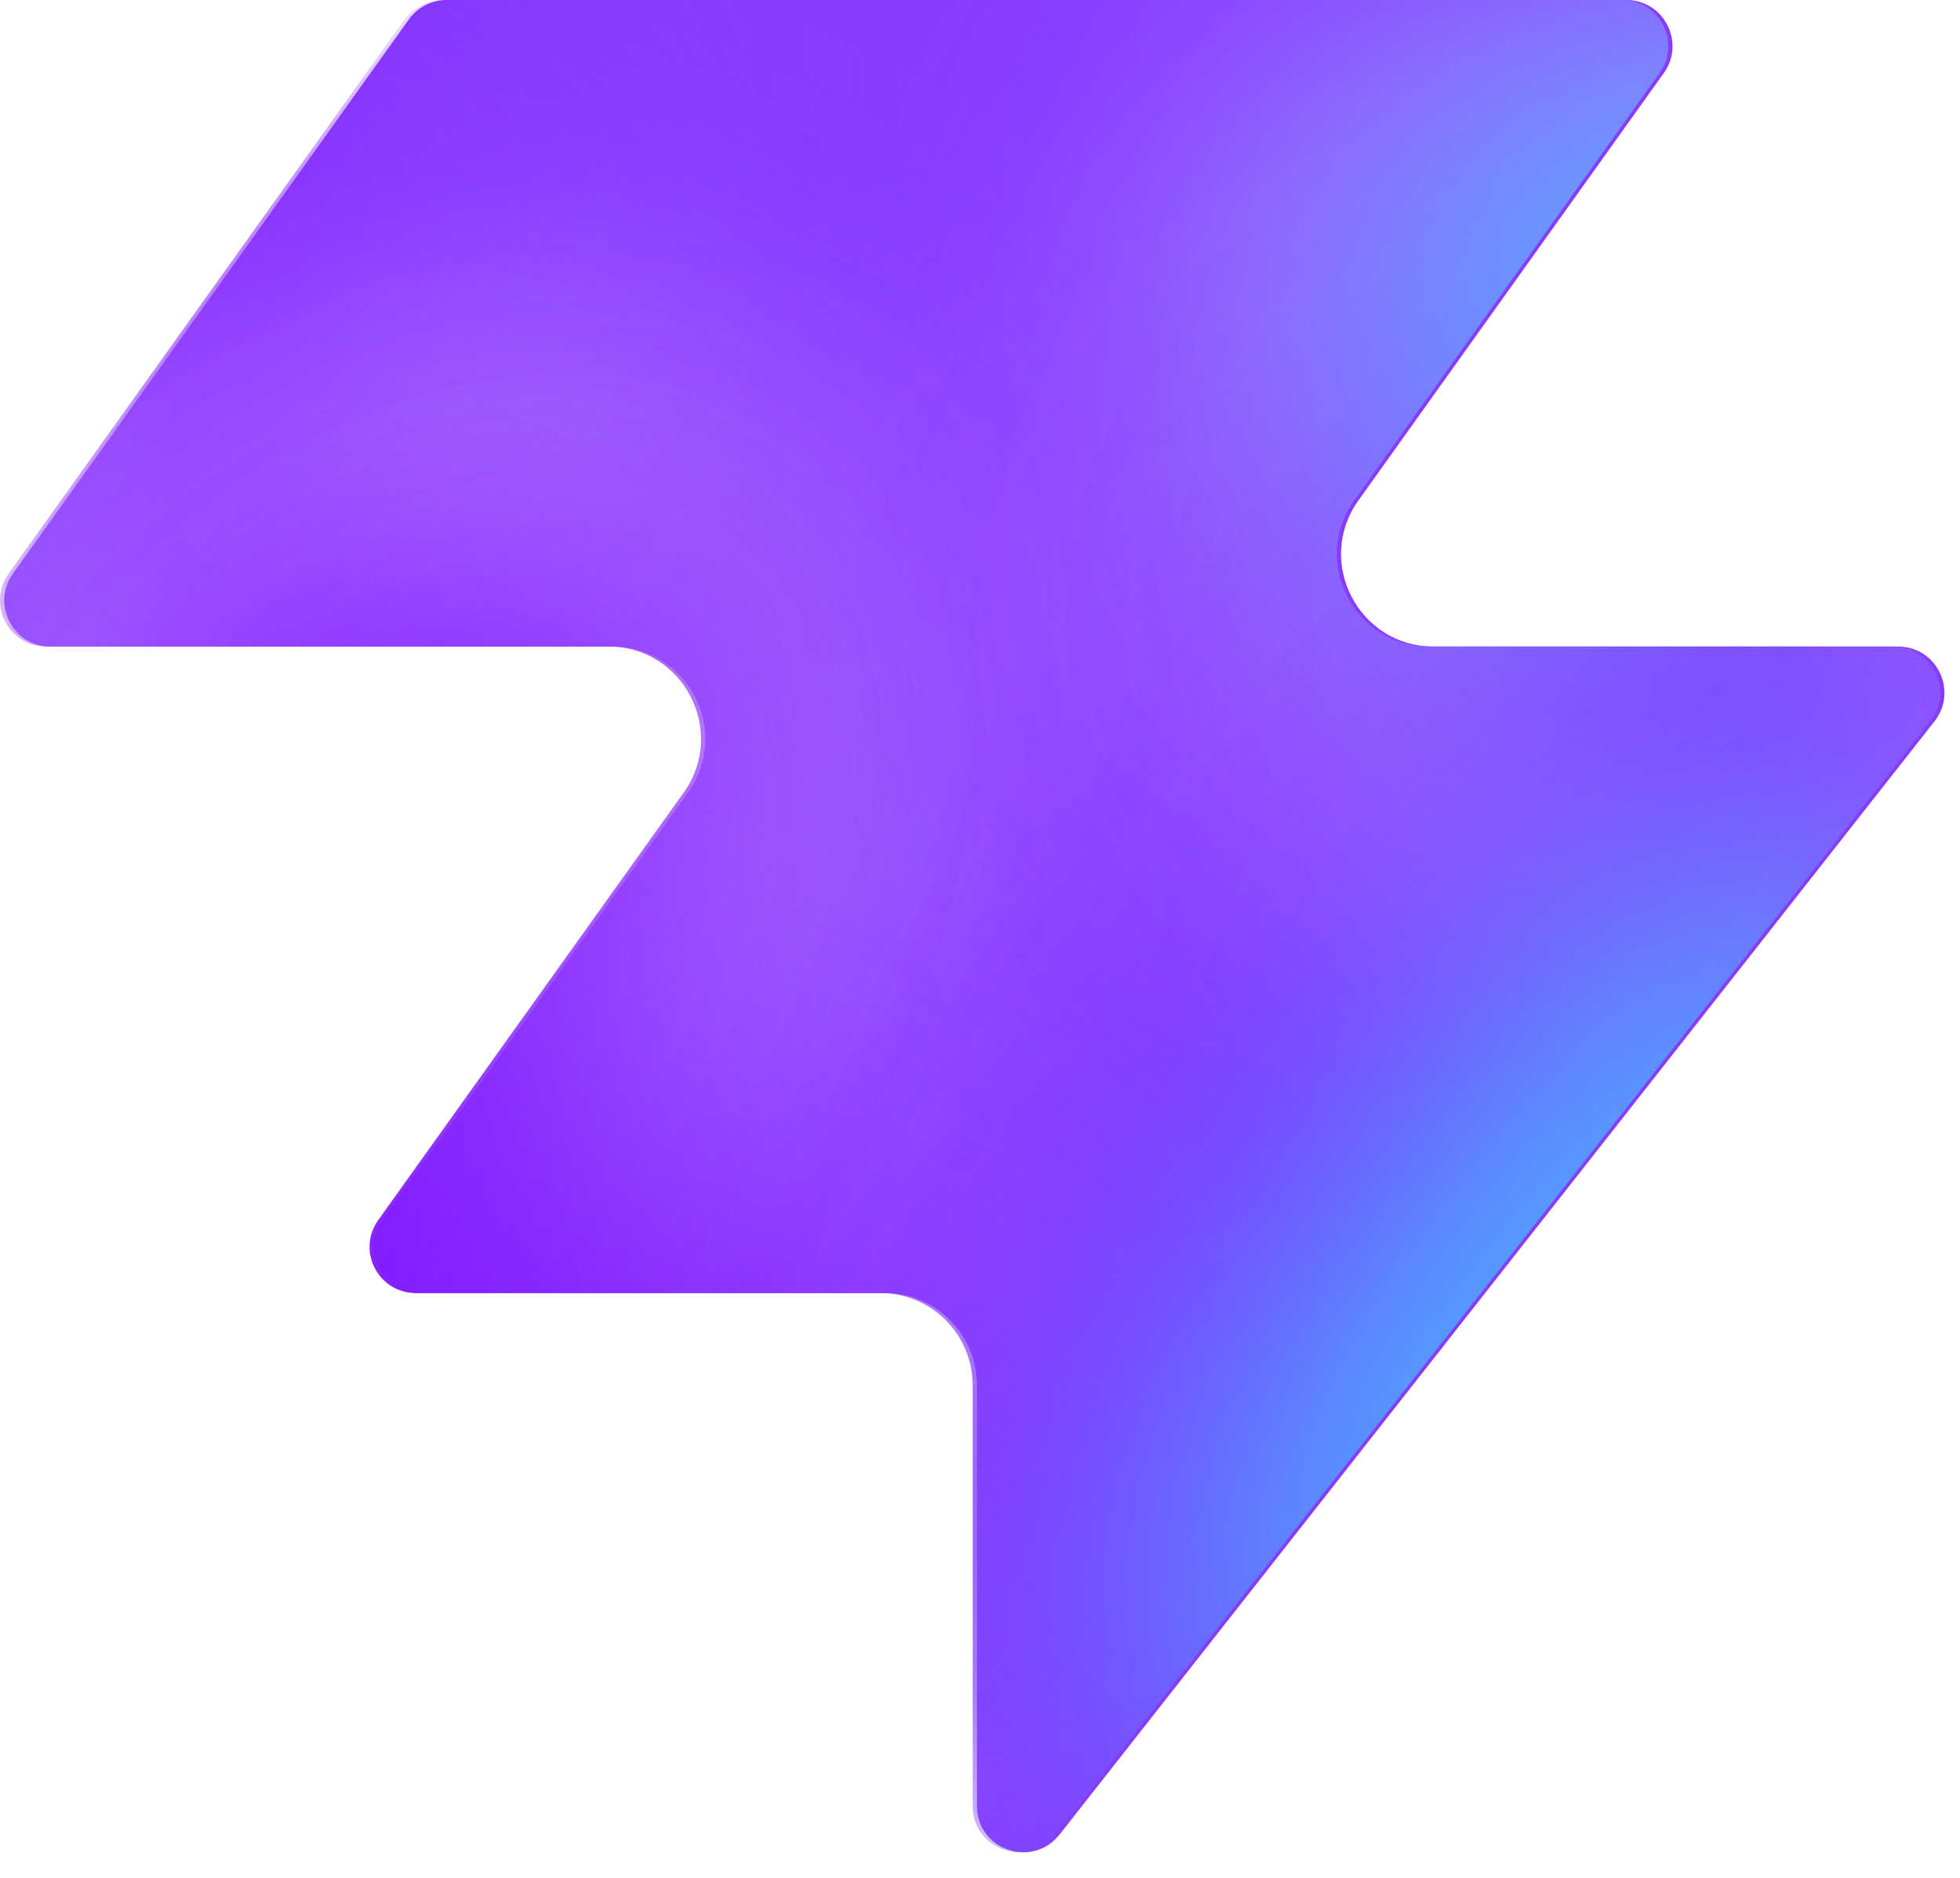
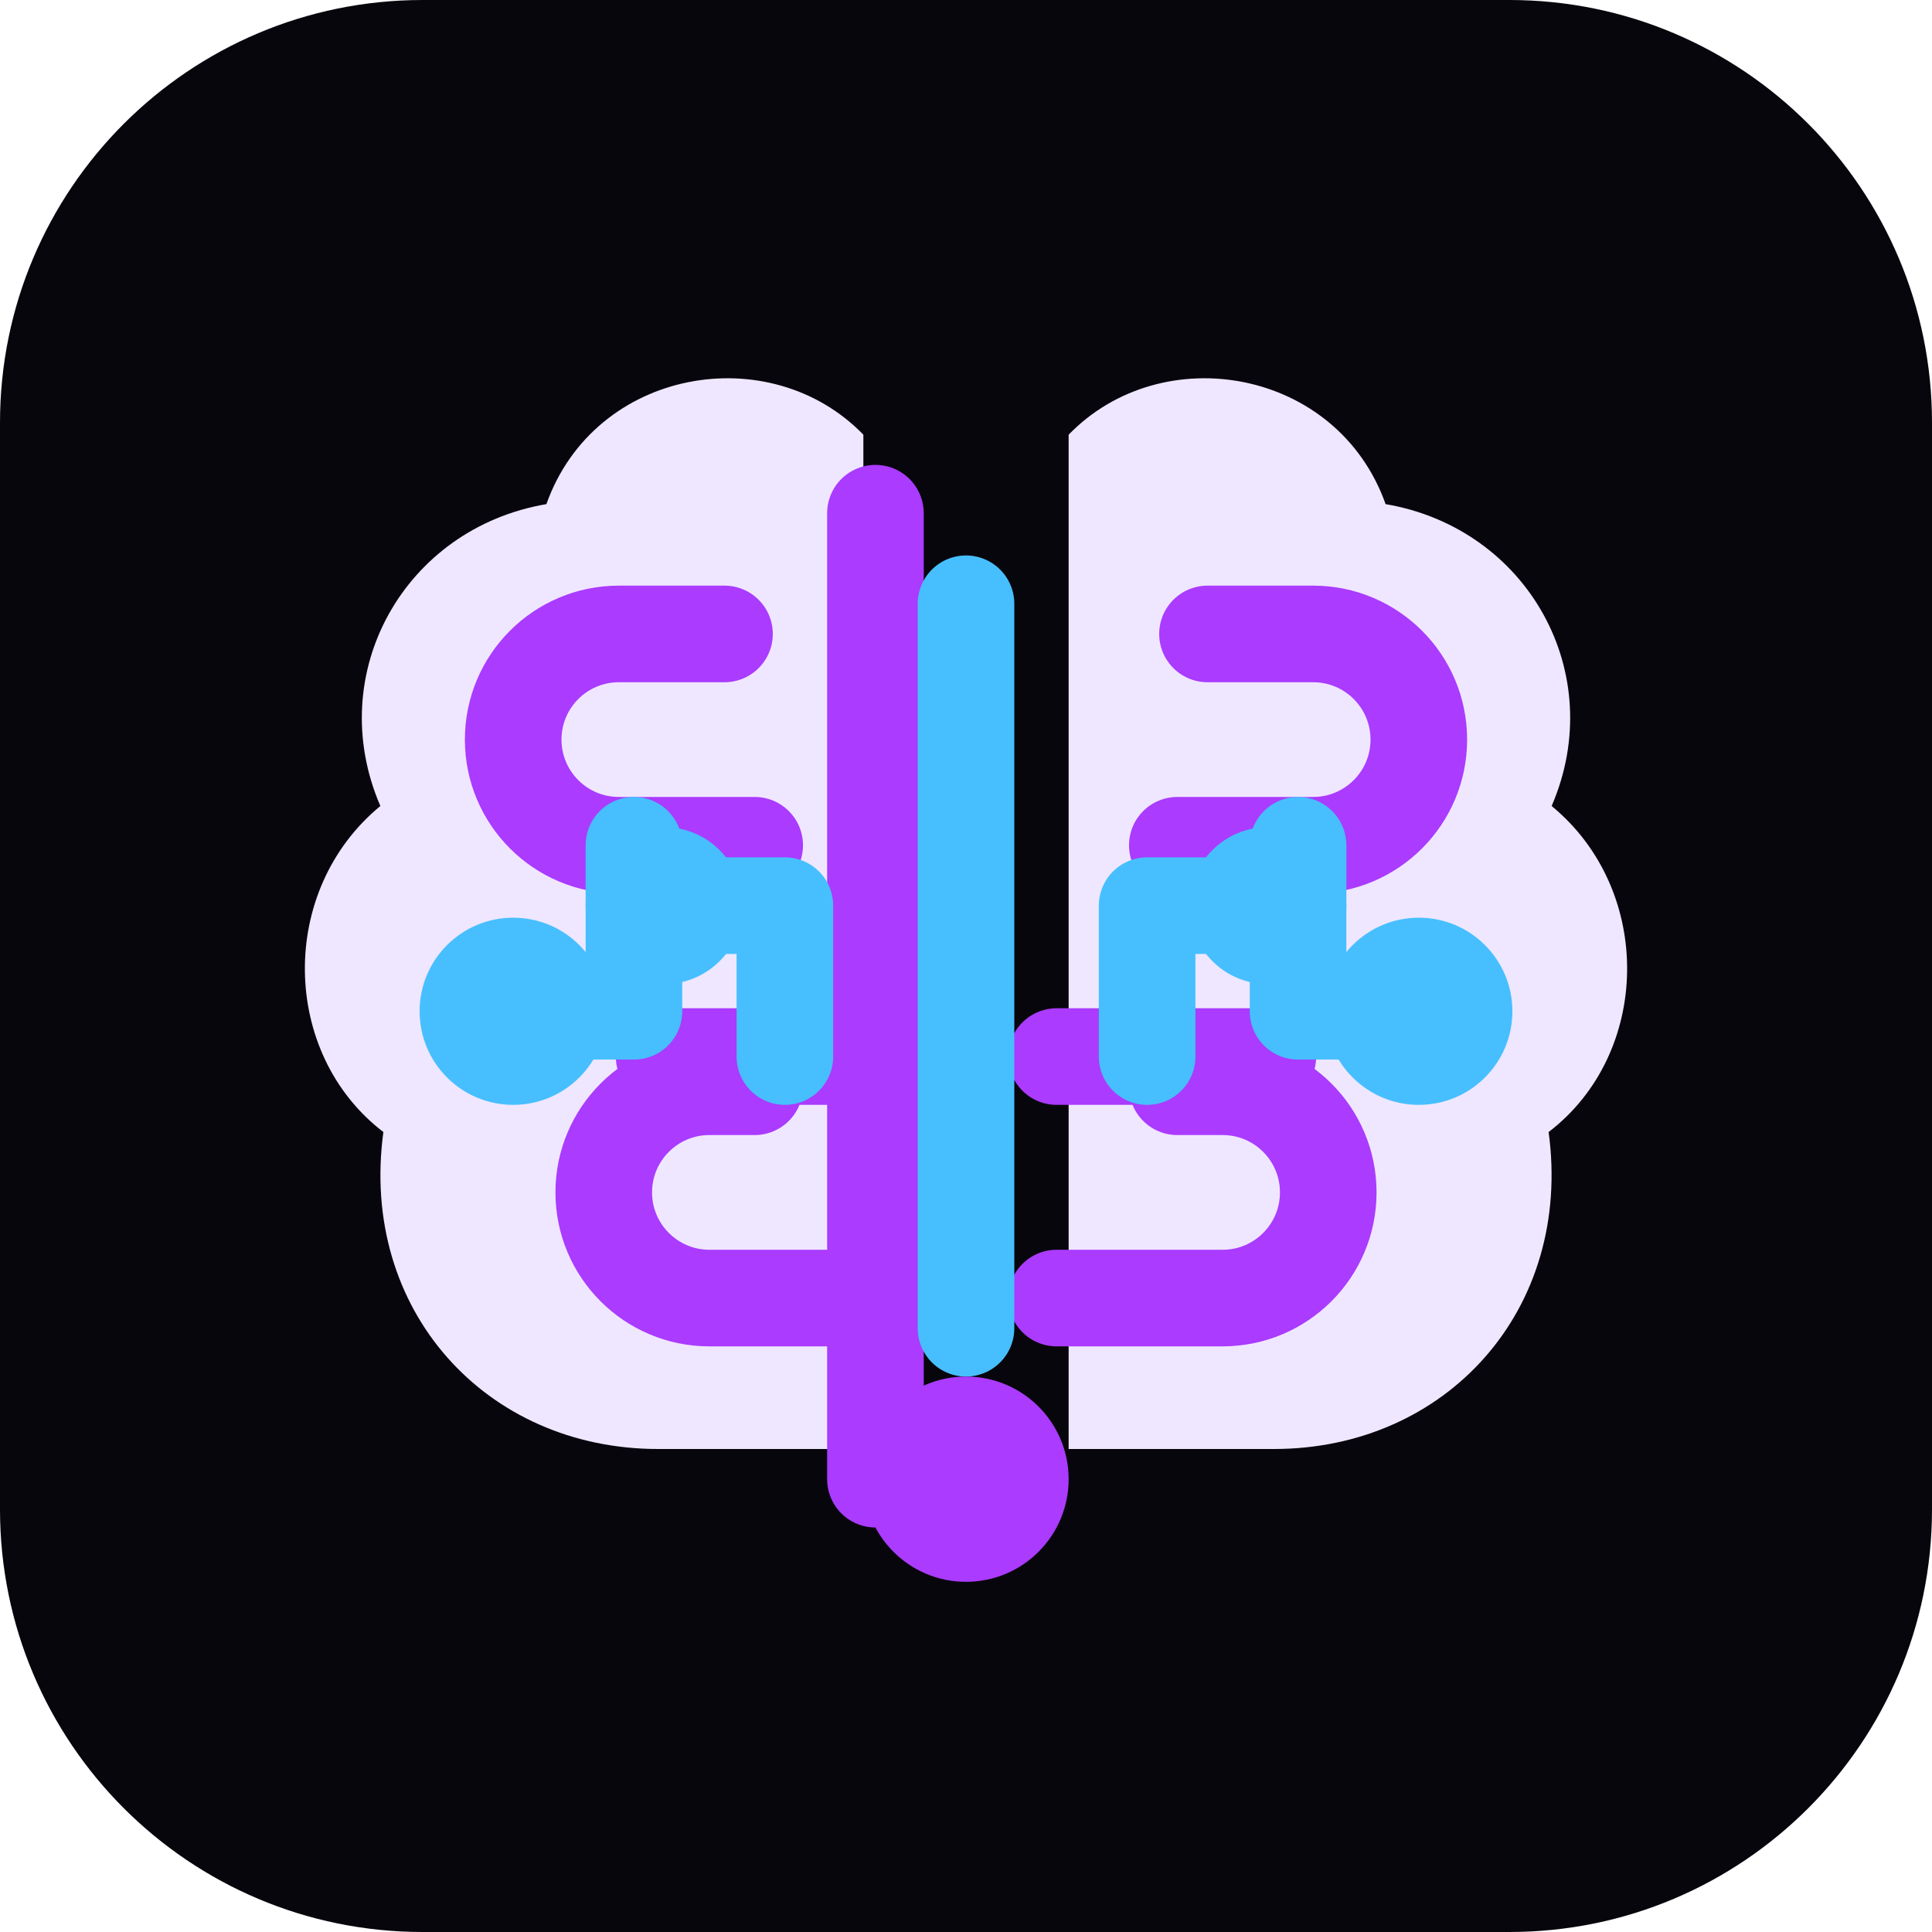
- <svg xmlns="http://www.w3.org/2000/svg" width="48" height="46" fill="none" viewBox="0 0 48 46">
-   <path fill="#863bff" d="M25.946 44.938c-.664.845-2.021.375-2.021-.698V33.937a2.26 2.26 0 0 0-2.262-2.262H10.287c-.92 0-1.456-1.04-.92-1.788l7.48-10.471c1.07-1.497 0-3.578-1.842-3.578H1.237c-.92 0-1.456-1.04-.92-1.788L10.013.474c.214-.297.556-.474.92-.474h28.894c.92 0 1.456 1.04.92 1.788l-7.48 10.471c-1.07 1.498 0 3.579 1.842 3.579h11.377c.943 0 1.473 1.088.89 1.83L25.947 44.94z" style="fill:#863bff;fill:color(display-p3 .525 .23 1);fill-opacity:1" />
-   <mask id="a" width="48" height="46" x="0" y="0" maskUnits="userSpaceOnUse" style="mask-type:alpha">
-     <path fill="#000" d="M25.842 44.938c-.664.844-2.021.375-2.021-.698V33.937a2.26 2.26 0 0 0-2.262-2.262H10.183c-.92 0-1.456-1.04-.92-1.788l7.48-10.471c1.07-1.498 0-3.579-1.842-3.579H1.133c-.92 0-1.456-1.04-.92-1.787L9.91.473c.214-.297.556-.474.92-.474h28.894c.92 0 1.456 1.04.92 1.788l-7.48 10.471c-1.07 1.498 0 3.578 1.842 3.578h11.377c.943 0 1.473 1.088.89 1.832L25.843 44.94z" style="fill:#000;fill-opacity:1" />
-   </mask>
-   <g mask="url(#a)">
-     <g filter="url(#b)">
-       <ellipse cx="5.508" cy="14.704" fill="#ede6ff" rx="5.508" ry="14.704" style="fill:#ede6ff;fill:color(display-p3 .927 .903 1);fill-opacity:1" transform="matrix(.00324 1 1 -.00324 -4.47 31.516)" />
-     </g>
-     <g filter="url(#c)">
-       <ellipse cx="10.399" cy="29.851" fill="#ede6ff" rx="10.399" ry="29.851" style="fill:#ede6ff;fill:color(display-p3 .927 .903 1);fill-opacity:1" transform="matrix(.00324 1 1 -.00324 -39.328 7.883)" />
-     </g>
-     <g filter="url(#d)">
-       <ellipse cx="5.508" cy="30.487" fill="#7e14ff" rx="5.508" ry="30.487" style="fill:#7e14ff;fill:color(display-p3 .492 .077 1);fill-opacity:1" transform="rotate(89.814 -25.913 -14.639)scale(1 -1)" />
-     </g>
-     <g filter="url(#e)">
-       <ellipse cx="5.508" cy="30.599" fill="#7e14ff" rx="5.508" ry="30.599" style="fill:#7e14ff;fill:color(display-p3 .492 .077 1);fill-opacity:1" transform="rotate(89.814 -32.644 -3.334)scale(1 -1)" />
-     </g>
-     <g filter="url(#f)">
-       <ellipse cx="5.508" cy="30.599" fill="#7e14ff" rx="5.508" ry="30.599" style="fill:#7e14ff;fill:color(display-p3 .492 .077 1);fill-opacity:1" transform="matrix(.00324 1 1 -.00324 -34.34 30.47)" />
-     </g>
-     <g filter="url(#g)">
-       <ellipse cx="14.072" cy="22.078" fill="#ede6ff" rx="14.072" ry="22.078" style="fill:#ede6ff;fill:color(display-p3 .927 .903 1);fill-opacity:1" transform="rotate(93.35 24.506 48.493)scale(-1 1)" />
-     </g>
-     <g filter="url(#h)">
-       <ellipse cx="3.47" cy="21.501" fill="#7e14ff" rx="3.47" ry="21.501" style="fill:#7e14ff;fill:color(display-p3 .492 .077 1);fill-opacity:1" transform="rotate(89.009 28.708 47.59)scale(-1 1)" />
-     </g>
-     <g filter="url(#i)">
-       <ellipse cx="3.47" cy="21.501" fill="#7e14ff" rx="3.47" ry="21.501" style="fill:#7e14ff;fill:color(display-p3 .492 .077 1);fill-opacity:1" transform="rotate(89.009 28.708 47.59)scale(-1 1)" />
-     </g>
-     <g filter="url(#j)">
-       <ellipse cx=".387" cy="8.972" fill="#7e14ff" rx="4.407" ry="29.108" style="fill:#7e14ff;fill:color(display-p3 .492 .077 1);fill-opacity:1" transform="rotate(39.51 .387 8.972)" />
-     </g>
-     <g filter="url(#k)">
-       <ellipse cx="47.523" cy="-6.092" fill="#7e14ff" rx="4.407" ry="29.108" style="fill:#7e14ff;fill:color(display-p3 .492 .077 1);fill-opacity:1" transform="rotate(37.892 47.523 -6.092)" />
-     </g>
-     <g filter="url(#l)">
-       <ellipse cx="41.412" cy="6.333" fill="#47bfff" rx="5.971" ry="9.665" style="fill:#47bfff;fill:color(display-p3 .28 .748 1);fill-opacity:1" transform="rotate(37.892 41.412 6.333)" />
-     </g>
-     <g filter="url(#m)">
-       <ellipse cx="-1.879" cy="38.332" fill="#7e14ff" rx="4.407" ry="29.108" style="fill:#7e14ff;fill:color(display-p3 .492 .077 1);fill-opacity:1" transform="rotate(37.892 -1.88 38.332)" />
-     </g>
-     <g filter="url(#n)">
-       <ellipse cx="-1.879" cy="38.332" fill="#7e14ff" rx="4.407" ry="29.108" style="fill:#7e14ff;fill:color(display-p3 .492 .077 1);fill-opacity:1" transform="rotate(37.892 -1.88 38.332)" />
-     </g>
-     <g filter="url(#o)">
-       <ellipse cx="35.651" cy="29.907" fill="#7e14ff" rx="4.407" ry="29.108" style="fill:#7e14ff;fill:color(display-p3 .492 .077 1);fill-opacity:1" transform="rotate(37.892 35.651 29.907)" />
-     </g>
-     <g filter="url(#p)">
-       <ellipse cx="38.418" cy="32.4" fill="#47bfff" rx="5.971" ry="15.297" style="fill:#47bfff;fill:color(display-p3 .28 .748 1);fill-opacity:1" transform="rotate(37.892 38.418 32.4)" />
-     </g>
+ <svg xmlns="http://www.w3.org/2000/svg" viewBox="0 0 64 64" role="img" aria-labelledby="title">
+   <rect width="64" height="64" rx="14" fill="#08060d" />
+   <path fill="#efe7ff" d="M28.6 14.4c-3.1-3.2-8.9-2.2-10.5 2.3-4.7.8-7.4 5.6-5.5 10-3.4 2.8-3.3 8.2.1 10.8-.8 5.9 3.4 10.5 9.1 10.5h6.8z" />
+   <path fill="#efe7ff" d="M35.4 14.4c3.1-3.2 8.9-2.2 10.5 2.3 4.7.8 7.4 5.6 5.5 10 3.4 2.8 3.3 8.2-.1 10.8.8 5.9-3.4 10.5-9.1 10.5h-6.8z" />
+   <path fill="none" stroke="#aa3bff" stroke-linecap="round" stroke-linejoin="round" stroke-width="3.2" d="M29 17v32M24 21h-3.5a3.5 3.5 0 0 0 0 7H25m4 7h-7m7 8h-5.5a3.5 3.5 0 0 1 0-7H25M40 21h3.5a3.5 3.5 0 0 1 0 7H39m-4 7h7m-7 8h5.5a3.5 3.5 0 0 0 0-7H39" />
+   <path fill="none" stroke="#47bfff" stroke-linecap="round" stroke-linejoin="round" stroke-width="3.2" d="M21 28v5.5h-4M43 28v5.5h4M26 35v-5h-4M38 35v-5h4M32 20v24" />
+   <g fill="#47bfff">
+     <circle cx="17" cy="33.5" r="3.1" />
+     <circle cx="47" cy="33.5" r="3.1" />
+     <circle cx="22" cy="30" r="2.6" />
+     <circle cx="42" cy="30" r="2.6" />
  </g>
-   <defs>
-     <filter id="b" width="60.045" height="41.654" x="-19.77" y="16.149" color-interpolation-filters="sRGB" filterUnits="userSpaceOnUse">
-       <feFlood flood-opacity="0" result="BackgroundImageFix" />
-       <feBlend in="SourceGraphic" in2="BackgroundImageFix" result="shape" />
-       <feGaussianBlur result="effect1_foregroundBlur_2002_17158" stdDeviation="7.659" />
-     </filter>
-     <filter id="c" width="90.34" height="51.437" x="-54.613" y="-7.533" color-interpolation-filters="sRGB" filterUnits="userSpaceOnUse">
-       <feFlood flood-opacity="0" result="BackgroundImageFix" />
-       <feBlend in="SourceGraphic" in2="BackgroundImageFix" result="shape" />
-       <feGaussianBlur result="effect1_foregroundBlur_2002_17158" stdDeviation="7.659" />
-     </filter>
-     <filter id="d" width="79.355" height="29.4" x="-49.64" y="2.03" color-interpolation-filters="sRGB" filterUnits="userSpaceOnUse">
-       <feFlood flood-opacity="0" result="BackgroundImageFix" />
-       <feBlend in="SourceGraphic" in2="BackgroundImageFix" result="shape" />
-       <feGaussianBlur result="effect1_foregroundBlur_2002_17158" stdDeviation="4.596" />
-     </filter>
-     <filter id="e" width="79.579" height="29.4" x="-45.045" y="20.029" color-interpolation-filters="sRGB" filterUnits="userSpaceOnUse">
-       <feFlood flood-opacity="0" result="BackgroundImageFix" />
-       <feBlend in="SourceGraphic" in2="BackgroundImageFix" result="shape" />
-       <feGaussianBlur result="effect1_foregroundBlur_2002_17158" stdDeviation="4.596" />
-     </filter>
-     <filter id="f" width="79.579" height="29.4" x="-43.513" y="21.178" color-interpolation-filters="sRGB" filterUnits="userSpaceOnUse">
-       <feFlood flood-opacity="0" result="BackgroundImageFix" />
-       <feBlend in="SourceGraphic" in2="BackgroundImageFix" result="shape" />
-       <feGaussianBlur result="effect1_foregroundBlur_2002_17158" stdDeviation="4.596" />
-     </filter>
-     <filter id="g" width="74.749" height="58.852" x="15.756" y="-17.901" color-interpolation-filters="sRGB" filterUnits="userSpaceOnUse">
-       <feFlood flood-opacity="0" result="BackgroundImageFix" />
-       <feBlend in="SourceGraphic" in2="BackgroundImageFix" result="shape" />
-       <feGaussianBlur result="effect1_foregroundBlur_2002_17158" stdDeviation="7.659" />
-     </filter>
-     <filter id="h" width="61.377" height="25.362" x="23.548" y="2.284" color-interpolation-filters="sRGB" filterUnits="userSpaceOnUse">
-       <feFlood flood-opacity="0" result="BackgroundImageFix" />
-       <feBlend in="SourceGraphic" in2="BackgroundImageFix" result="shape" />
-       <feGaussianBlur result="effect1_foregroundBlur_2002_17158" stdDeviation="4.596" />
-     </filter>
-     <filter id="i" width="61.377" height="25.362" x="23.548" y="2.284" color-interpolation-filters="sRGB" filterUnits="userSpaceOnUse">
-       <feFlood flood-opacity="0" result="BackgroundImageFix" />
-       <feBlend in="SourceGraphic" in2="BackgroundImageFix" result="shape" />
-       <feGaussianBlur result="effect1_foregroundBlur_2002_17158" stdDeviation="4.596" />
-     </filter>
-     <filter id="j" width="56.045" height="63.649" x="-27.636" y="-22.853" color-interpolation-filters="sRGB" filterUnits="userSpaceOnUse">
-       <feFlood flood-opacity="0" result="BackgroundImageFix" />
-       <feBlend in="SourceGraphic" in2="BackgroundImageFix" result="shape" />
-       <feGaussianBlur result="effect1_foregroundBlur_2002_17158" stdDeviation="4.596" />
-     </filter>
-     <filter id="k" width="54.814" height="64.646" x="20.116" y="-38.415" color-interpolation-filters="sRGB" filterUnits="userSpaceOnUse">
-       <feFlood flood-opacity="0" result="BackgroundImageFix" />
-       <feBlend in="SourceGraphic" in2="BackgroundImageFix" result="shape" />
-       <feGaussianBlur result="effect1_foregroundBlur_2002_17158" stdDeviation="4.596" />
-     </filter>
-     <filter id="l" width="33.541" height="35.313" x="24.641" y="-11.323" color-interpolation-filters="sRGB" filterUnits="userSpaceOnUse">
-       <feFlood flood-opacity="0" result="BackgroundImageFix" />
-       <feBlend in="SourceGraphic" in2="BackgroundImageFix" result="shape" />
-       <feGaussianBlur result="effect1_foregroundBlur_2002_17158" stdDeviation="4.596" />
-     </filter>
-     <filter id="m" width="54.814" height="64.646" x="-29.286" y="6.009" color-interpolation-filters="sRGB" filterUnits="userSpaceOnUse">
-       <feFlood flood-opacity="0" result="BackgroundImageFix" />
-       <feBlend in="SourceGraphic" in2="BackgroundImageFix" result="shape" />
-       <feGaussianBlur result="effect1_foregroundBlur_2002_17158" stdDeviation="4.596" />
-     </filter>
-     <filter id="n" width="54.814" height="64.646" x="-29.286" y="6.009" color-interpolation-filters="sRGB" filterUnits="userSpaceOnUse">
-       <feFlood flood-opacity="0" result="BackgroundImageFix" />
-       <feBlend in="SourceGraphic" in2="BackgroundImageFix" result="shape" />
-       <feGaussianBlur result="effect1_foregroundBlur_2002_17158" stdDeviation="4.596" />
-     </filter>
-     <filter id="o" width="54.814" height="64.646" x="8.244" y="-2.416" color-interpolation-filters="sRGB" filterUnits="userSpaceOnUse">
-       <feFlood flood-opacity="0" result="BackgroundImageFix" />
-       <feBlend in="SourceGraphic" in2="BackgroundImageFix" result="shape" />
-       <feGaussianBlur result="effect1_foregroundBlur_2002_17158" stdDeviation="4.596" />
-     </filter>
-     <filter id="p" width="39.409" height="43.623" x="18.713" y="10.588" color-interpolation-filters="sRGB" filterUnits="userSpaceOnUse">
-       <feFlood flood-opacity="0" result="BackgroundImageFix" />
-       <feBlend in="SourceGraphic" in2="BackgroundImageFix" result="shape" />
-       <feGaussianBlur result="effect1_foregroundBlur_2002_17158" stdDeviation="4.596" />
-     </filter>
-   </defs>
+   <circle cx="32" cy="49" r="3.4" fill="#aa3bff" />
</svg>
